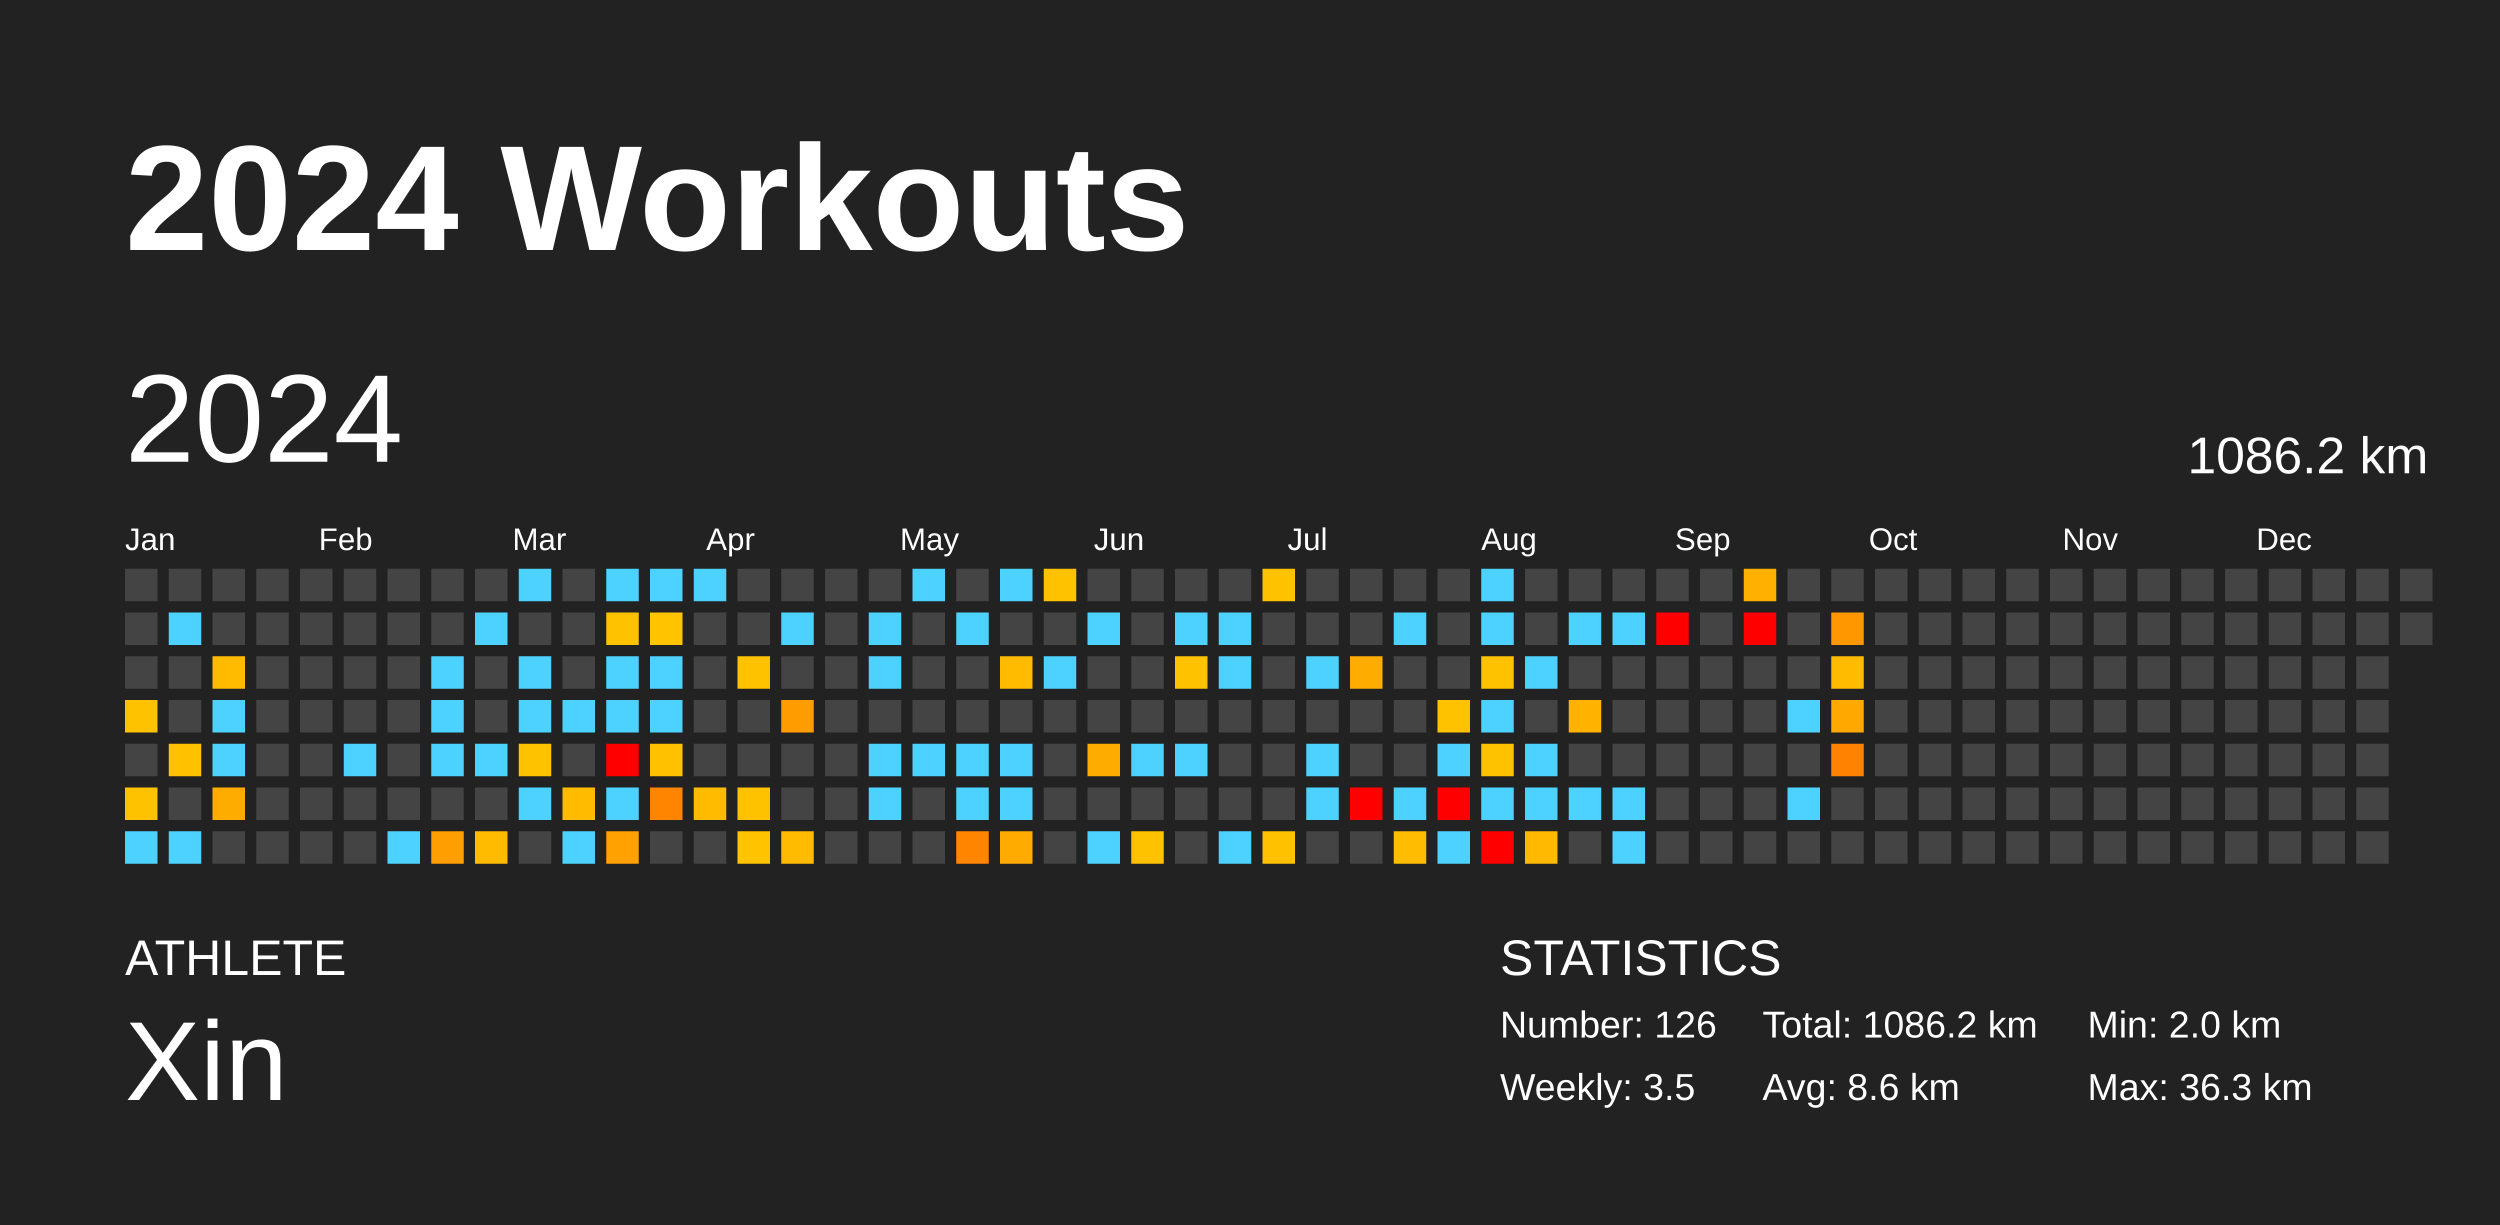
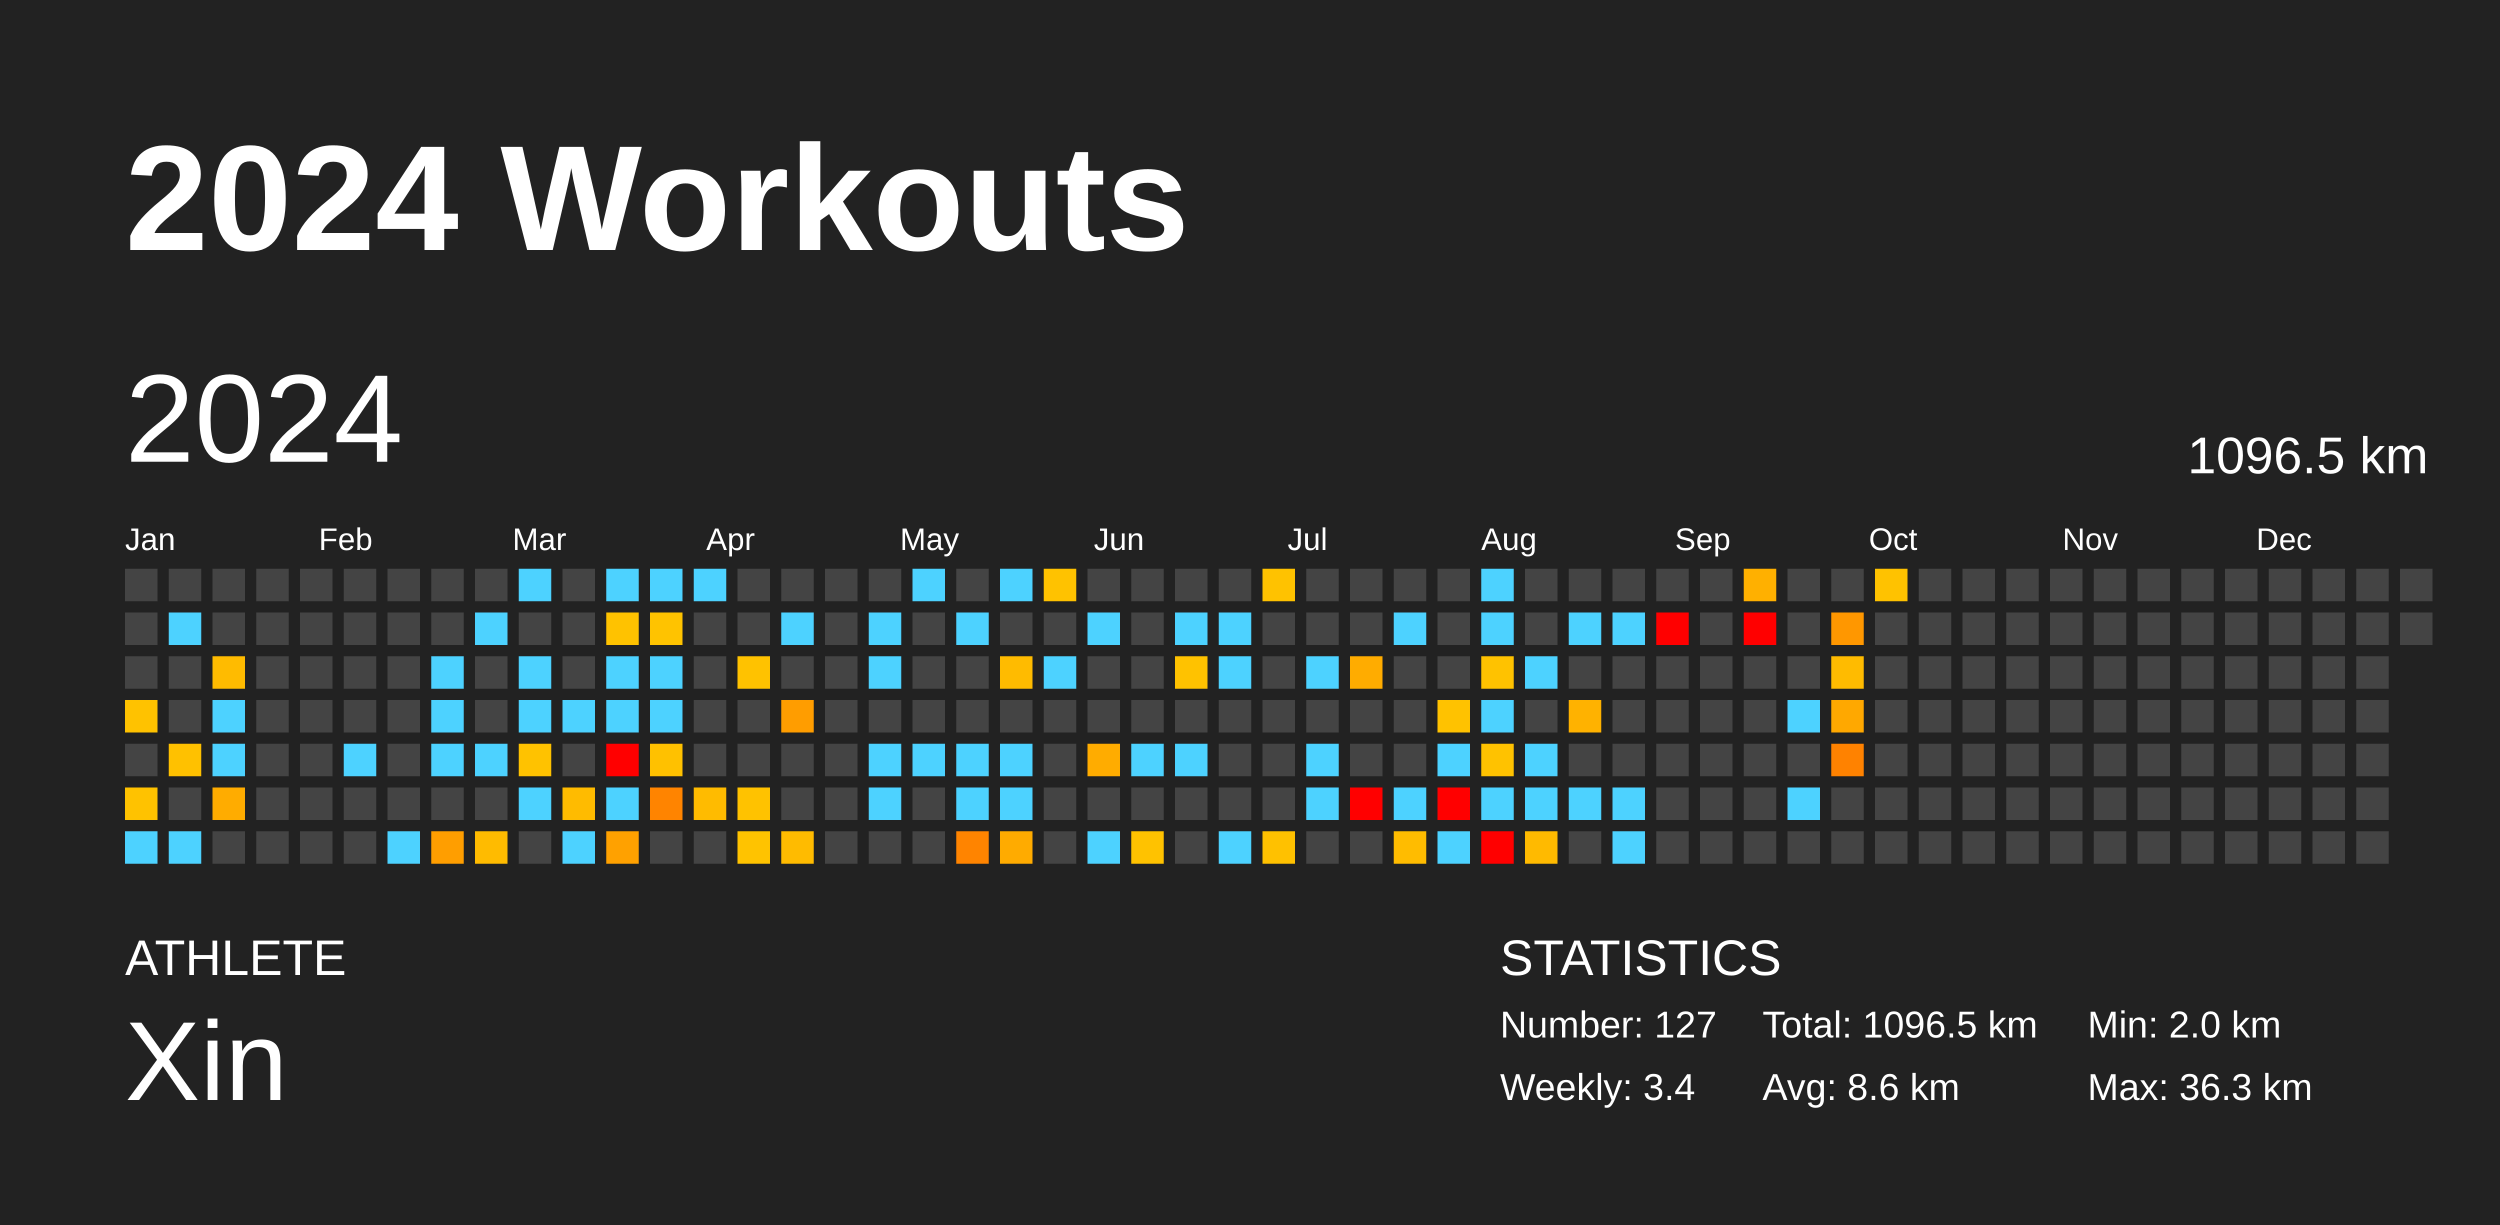
<svg xmlns="http://www.w3.org/2000/svg" baseProfile="full" height="98mm" version="1.1" viewBox="0,0,200,98" width="200mm">
  <defs />
  <rect fill="#222222" height="98" width="200" x="0" y="0" />
  <text fill="#FFFFFF" style="font-size:12px; font-family:Arial; font-weight:bold;" x="10" y="20">2024 Workouts</text>
  <text fill="#FFFFFF" style="font-size:4px; font-family:Arial" x="10" y="78">ATHLETE</text>
  <text fill="#FFFFFF" style="font-size:9px; font-family:Arial" x="10" y="88">Xin</text>
  <text fill="#FFFFFF" style="font-size:4px; font-family:Arial" x="120" y="78">STATISTICS</text>
-   <text fill="#FFFFFF" style="font-size:3px; font-family:Arial" x="120" y="83">Number: 126</text>
-   <text fill="#FFFFFF" style="font-size:3px; font-family:Arial" x="120" y="88">Weekly: 3.5</text>
-   <text fill="#FFFFFF" style="font-size:3px; font-family:Arial" x="141" y="83">Total: 1086.2 km</text>
+   <text fill="#FFFFFF" style="font-size:3px; font-family:Arial" x="120" y="83">Number: 127</text>
+   <text fill="#FFFFFF" style="font-size:3px; font-family:Arial" x="120" y="88">Weekly: 3.4</text>
+   <text fill="#FFFFFF" style="font-size:3px; font-family:Arial" x="141" y="83">Total: 1096.5 km</text>
  <text fill="#FFFFFF" style="font-size:3px; font-family:Arial" x="141" y="88">Avg: 8.6 km</text>
  <text fill="#FFFFFF" style="font-size:3px; font-family:Arial" x="167" y="83">Min: 2.0 km</text>
  <text fill="#FFFFFF" style="font-size:3px; font-family:Arial" x="167" y="88">Max: 36.3 km</text>
  <text dominant-baseline="hanging" fill="#FFFFFF" style="font-size:10.0px; font-family:Arial;" x="10" y="30">2024</text>
-   <text dominant-baseline="hanging" fill="#FFFFFF" style="font-size:4.125px; font-family:Arial;" x="175" y="35">1086.2 km</text>
+   <text dominant-baseline="hanging" fill="#FFFFFF" style="font-size:4.125px; font-family:Arial;" x="175" y="35">1096.5 km</text>
  <text fill="#FFFFFF" style="font-size:2.5px; font-family:Arial" x="10.0" y="44">Jan</text>
  <text fill="#FFFFFF" style="font-size:2.5px; font-family:Arial" x="25.5" y="44">Feb</text>
  <text fill="#FFFFFF" style="font-size:2.5px; font-family:Arial" x="41.0" y="44">Mar</text>
  <text fill="#FFFFFF" style="font-size:2.5px; font-family:Arial" x="56.5" y="44">Apr</text>
  <text fill="#FFFFFF" style="font-size:2.5px; font-family:Arial" x="72.0" y="44">May</text>
  <text fill="#FFFFFF" style="font-size:2.5px; font-family:Arial" x="87.5" y="44">Jun</text>
  <text fill="#FFFFFF" style="font-size:2.5px; font-family:Arial" x="103.0" y="44">Jul</text>
  <text fill="#FFFFFF" style="font-size:2.5px; font-family:Arial" x="118.5" y="44">Aug</text>
  <text fill="#FFFFFF" style="font-size:2.5px; font-family:Arial" x="134.0" y="44">Sep</text>
  <text fill="#FFFFFF" style="font-size:2.5px; font-family:Arial" x="149.5" y="44">Oct</text>
  <text fill="#FFFFFF" style="font-size:2.5px; font-family:Arial" x="165.0" y="44">Nov</text>
  <text fill="#FFFFFF" style="font-size:2.5px; font-family:Arial" x="180.5" y="44">Dec</text>
  <rect fill="#444444" height="2.6" width="2.6" x="10.0" y="45.5" />
  <rect fill="#444444" height="2.6" width="2.6" x="10.0" y="49.0" />
  <rect fill="#444444" height="2.6" width="2.6" x="10.0" y="52.5" />
  <rect fill="#ffc200" height="2.6" width="2.6" x="10.0" y="56.0" />
  <rect fill="#444444" height="2.6" width="2.6" x="10.0" y="59.5" />
  <rect fill="#ffc200" height="2.6" width="2.6" x="10.0" y="63.0" />
  <rect fill="#4dd2ff" height="2.6" width="2.6" x="10.0" y="66.5" />
  <rect fill="#444444" height="2.6" width="2.6" x="13.5" y="45.5" />
  <rect fill="#4dd2ff" height="2.6" width="2.6" x="13.5" y="49.0" />
  <rect fill="#444444" height="2.6" width="2.6" x="13.5" y="52.5" />
  <rect fill="#444444" height="2.6" width="2.6" x="13.5" y="56.0" />
  <rect fill="#ffc100" height="2.6" width="2.6" x="13.5" y="59.5" />
  <rect fill="#444444" height="2.6" width="2.6" x="13.5" y="63.0" />
  <rect fill="#4dd2ff" height="2.6" width="2.6" x="13.5" y="66.5" />
  <rect fill="#444444" height="2.6" width="2.6" x="17.0" y="45.5" />
  <rect fill="#444444" height="2.6" width="2.6" x="17.0" y="49.0" />
  <rect fill="#ffbb00" height="2.6" width="2.6" x="17.0" y="52.5" />
  <rect fill="#4dd2ff" height="2.6" width="2.6" x="17.0" y="56.0" />
  <rect fill="#4dd2ff" height="2.6" width="2.6" x="17.0" y="59.5" />
  <rect fill="#ffac00" height="2.6" width="2.6" x="17.0" y="63.0" />
  <rect fill="#444444" height="2.6" width="2.6" x="17.0" y="66.5" />
  <rect fill="#444444" height="2.6" width="2.6" x="20.5" y="45.5" />
  <rect fill="#444444" height="2.6" width="2.6" x="20.5" y="49.0" />
  <rect fill="#444444" height="2.6" width="2.6" x="20.5" y="52.5" />
  <rect fill="#444444" height="2.6" width="2.6" x="20.5" y="56.0" />
  <rect fill="#444444" height="2.6" width="2.6" x="20.5" y="59.5" />
  <rect fill="#444444" height="2.6" width="2.6" x="20.5" y="63.0" />
  <rect fill="#444444" height="2.6" width="2.6" x="20.5" y="66.5" />
  <rect fill="#444444" height="2.6" width="2.6" x="24.0" y="45.5" />
  <rect fill="#444444" height="2.6" width="2.6" x="24.0" y="49.0" />
  <rect fill="#444444" height="2.6" width="2.6" x="24.0" y="52.5" />
  <rect fill="#444444" height="2.6" width="2.6" x="24.0" y="56.0" />
  <rect fill="#444444" height="2.6" width="2.6" x="24.0" y="59.5" />
  <rect fill="#444444" height="2.6" width="2.6" x="24.0" y="63.0" />
  <rect fill="#444444" height="2.6" width="2.6" x="24.0" y="66.5" />
  <rect fill="#444444" height="2.6" width="2.6" x="27.5" y="45.5" />
  <rect fill="#444444" height="2.6" width="2.6" x="27.5" y="49.0" />
  <rect fill="#444444" height="2.6" width="2.6" x="27.5" y="52.5" />
  <rect fill="#444444" height="2.6" width="2.6" x="27.5" y="56.0" />
  <rect fill="#4dd2ff" height="2.6" width="2.6" x="27.5" y="59.5" />
  <rect fill="#444444" height="2.6" width="2.6" x="27.5" y="63.0" />
  <rect fill="#444444" height="2.6" width="2.6" x="27.5" y="66.5" />
  <rect fill="#444444" height="2.6" width="2.6" x="31.0" y="45.5" />
  <rect fill="#444444" height="2.6" width="2.6" x="31.0" y="49.0" />
  <rect fill="#444444" height="2.6" width="2.6" x="31.0" y="52.5" />
  <rect fill="#444444" height="2.6" width="2.6" x="31.0" y="56.0" />
  <rect fill="#444444" height="2.6" width="2.6" x="31.0" y="59.5" />
  <rect fill="#444444" height="2.6" width="2.6" x="31.0" y="63.0" />
  <rect fill="#4dd2ff" height="2.6" width="2.6" x="31.0" y="66.5" />
  <rect fill="#444444" height="2.6" width="2.6" x="34.5" y="45.5" />
  <rect fill="#444444" height="2.6" width="2.6" x="34.5" y="49.0" />
  <rect fill="#4dd2ff" height="2.6" width="2.6" x="34.5" y="52.5" />
  <rect fill="#4dd2ff" height="2.6" width="2.6" x="34.5" y="56.0" />
  <rect fill="#4dd2ff" height="2.6" width="2.6" x="34.5" y="59.5" />
  <rect fill="#444444" height="2.6" width="2.6" x="34.5" y="63.0" />
  <rect fill="#ff9e00" height="2.6" width="2.6" x="34.5" y="66.5" />
  <rect fill="#444444" height="2.6" width="2.6" x="38.0" y="45.5" />
  <rect fill="#4dd2ff" height="2.6" width="2.6" x="38.0" y="49.0" />
  <rect fill="#444444" height="2.6" width="2.6" x="38.0" y="52.5" />
  <rect fill="#444444" height="2.6" width="2.6" x="38.0" y="56.0" />
  <rect fill="#4dd2ff" height="2.6" width="2.6" x="38.0" y="59.5" />
  <rect fill="#444444" height="2.6" width="2.6" x="38.0" y="63.0" />
  <rect fill="#ffbb00" height="2.6" width="2.6" x="38.0" y="66.5" />
  <rect fill="#4dd2ff" height="2.6" width="2.6" x="41.5" y="45.5" />
  <rect fill="#444444" height="2.6" width="2.6" x="41.5" y="49.0" />
  <rect fill="#4dd2ff" height="2.6" width="2.6" x="41.5" y="52.5" />
  <rect fill="#4dd2ff" height="2.6" width="2.6" x="41.5" y="56.0" />
  <rect fill="#ffc200" height="2.6" width="2.6" x="41.5" y="59.5" />
  <rect fill="#4dd2ff" height="2.6" width="2.6" x="41.5" y="63.0" />
  <rect fill="#444444" height="2.6" width="2.6" x="41.5" y="66.5" />
  <rect fill="#444444" height="2.6" width="2.6" x="45.0" y="45.5" />
  <rect fill="#444444" height="2.6" width="2.6" x="45.0" y="49.0" />
  <rect fill="#444444" height="2.6" width="2.6" x="45.0" y="52.5" />
  <rect fill="#4dd2ff" height="2.6" width="2.6" x="45.0" y="56.0" />
  <rect fill="#444444" height="2.6" width="2.6" x="45.0" y="59.5" />
  <rect fill="#ffbb00" height="2.6" width="2.6" x="45.0" y="63.0" />
  <rect fill="#4dd2ff" height="2.6" width="2.6" x="45.0" y="66.5" />
  <rect fill="#4dd2ff" height="2.6" width="2.6" x="48.5" y="45.5" />
  <rect fill="#ffc200" height="2.6" width="2.6" x="48.5" y="49.0" />
  <rect fill="#4dd2ff" height="2.6" width="2.6" x="48.5" y="52.5" />
  <rect fill="#4dd2ff" height="2.6" width="2.6" x="48.5" y="56.0" />
  <rect fill="red" height="2.6" width="2.6" x="48.5" y="59.5" />
  <rect fill="#4dd2ff" height="2.6" width="2.6" x="48.5" y="63.0" />
  <rect fill="#ffa100" height="2.6" width="2.6" x="48.5" y="66.5" />
  <rect fill="#4dd2ff" height="2.6" width="2.6" x="52.0" y="45.5" />
  <rect fill="#ffc300" height="2.6" width="2.6" x="52.0" y="49.0" />
  <rect fill="#4dd2ff" height="2.6" width="2.6" x="52.0" y="52.5" />
  <rect fill="#4dd2ff" height="2.6" width="2.6" x="52.0" y="56.0" />
  <rect fill="#ffc100" height="2.6" width="2.6" x="52.0" y="59.5" />
  <rect fill="#ff8400" height="2.6" width="2.6" x="52.0" y="63.0" />
  <rect fill="#444444" height="2.6" width="2.6" x="52.0" y="66.5" />
  <rect fill="#4dd2ff" height="2.6" width="2.6" x="55.5" y="45.5" />
  <rect fill="#444444" height="2.6" width="2.6" x="55.5" y="49.0" />
  <rect fill="#444444" height="2.6" width="2.6" x="55.5" y="52.5" />
  <rect fill="#444444" height="2.6" width="2.6" x="55.5" y="56.0" />
  <rect fill="#444444" height="2.6" width="2.6" x="55.5" y="59.5" />
  <rect fill="#ffbb00" height="2.6" width="2.6" x="55.5" y="63.0" />
  <rect fill="#444444" height="2.6" width="2.6" x="55.5" y="66.5" />
  <rect fill="#444444" height="2.6" width="2.6" x="59.0" y="45.5" />
  <rect fill="#444444" height="2.6" width="2.6" x="59.0" y="49.0" />
  <rect fill="#ffc200" height="2.6" width="2.6" x="59.0" y="52.5" />
  <rect fill="#444444" height="2.6" width="2.6" x="59.0" y="56.0" />
  <rect fill="#444444" height="2.6" width="2.6" x="59.0" y="59.5" />
  <rect fill="#ffc200" height="2.6" width="2.6" x="59.0" y="63.0" />
  <rect fill="#ffc300" height="2.6" width="2.6" x="59.0" y="66.5" />
  <rect fill="#444444" height="2.6" width="2.6" x="62.5" y="45.5" />
  <rect fill="#4dd2ff" height="2.6" width="2.6" x="62.5" y="49.0" />
  <rect fill="#444444" height="2.6" width="2.6" x="62.5" y="52.5" />
  <rect fill="#ff9d00" height="2.6" width="2.6" x="62.5" y="56.0" />
  <rect fill="#444444" height="2.6" width="2.6" x="62.5" y="59.5" />
  <rect fill="#444444" height="2.6" width="2.6" x="62.5" y="63.0" />
  <rect fill="#ffbb00" height="2.6" width="2.6" x="62.5" y="66.5" />
  <rect fill="#444444" height="2.6" width="2.6" x="66.0" y="45.5" />
  <rect fill="#444444" height="2.6" width="2.6" x="66.0" y="49.0" />
  <rect fill="#444444" height="2.6" width="2.6" x="66.0" y="52.5" />
  <rect fill="#444444" height="2.6" width="2.6" x="66.0" y="56.0" />
  <rect fill="#444444" height="2.6" width="2.6" x="66.0" y="59.5" />
  <rect fill="#444444" height="2.6" width="2.6" x="66.0" y="63.0" />
  <rect fill="#444444" height="2.6" width="2.6" x="66.0" y="66.5" />
  <rect fill="#444444" height="2.6" width="2.6" x="69.5" y="45.5" />
  <rect fill="#4dd2ff" height="2.6" width="2.6" x="69.5" y="49.0" />
  <rect fill="#4dd2ff" height="2.6" width="2.6" x="69.5" y="52.5" />
  <rect fill="#444444" height="2.6" width="2.6" x="69.5" y="56.0" />
  <rect fill="#4dd2ff" height="2.6" width="2.6" x="69.5" y="59.5" />
  <rect fill="#4dd2ff" height="2.6" width="2.6" x="69.5" y="63.0" />
  <rect fill="#444444" height="2.6" width="2.6" x="69.5" y="66.5" />
  <rect fill="#4dd2ff" height="2.6" width="2.6" x="73.0" y="45.5" />
  <rect fill="#444444" height="2.6" width="2.6" x="73.0" y="49.0" />
  <rect fill="#444444" height="2.6" width="2.6" x="73.0" y="52.5" />
  <rect fill="#444444" height="2.6" width="2.6" x="73.0" y="56.0" />
  <rect fill="#4dd2ff" height="2.6" width="2.6" x="73.0" y="59.5" />
  <rect fill="#444444" height="2.6" width="2.6" x="73.0" y="63.0" />
  <rect fill="#444444" height="2.6" width="2.6" x="73.0" y="66.5" />
  <rect fill="#444444" height="2.6" width="2.6" x="76.5" y="45.5" />
  <rect fill="#4dd2ff" height="2.6" width="2.6" x="76.5" y="49.0" />
  <rect fill="#444444" height="2.6" width="2.6" x="76.5" y="52.5" />
  <rect fill="#444444" height="2.6" width="2.6" x="76.5" y="56.0" />
  <rect fill="#4dd2ff" height="2.6" width="2.6" x="76.5" y="59.5" />
  <rect fill="#4dd2ff" height="2.6" width="2.6" x="76.5" y="63.0" />
  <rect fill="#ff8400" height="2.6" width="2.6" x="76.5" y="66.5" />
  <rect fill="#4dd2ff" height="2.6" width="2.6" x="80.0" y="45.5" />
  <rect fill="#444444" height="2.6" width="2.6" x="80.0" y="49.0" />
  <rect fill="#ffbb00" height="2.6" width="2.6" x="80.0" y="52.5" />
  <rect fill="#444444" height="2.6" width="2.6" x="80.0" y="56.0" />
  <rect fill="#4dd2ff" height="2.6" width="2.6" x="80.0" y="59.5" />
  <rect fill="#4dd2ff" height="2.6" width="2.6" x="80.0" y="63.0" />
  <rect fill="#ffab00" height="2.6" width="2.6" x="80.0" y="66.5" />
  <rect fill="#ffc200" height="2.6" width="2.6" x="83.5" y="45.5" />
  <rect fill="#444444" height="2.6" width="2.6" x="83.5" y="49.0" />
  <rect fill="#4dd2ff" height="2.6" width="2.6" x="83.5" y="52.5" />
  <rect fill="#444444" height="2.6" width="2.6" x="83.5" y="56.0" />
  <rect fill="#444444" height="2.6" width="2.6" x="83.5" y="59.5" />
  <rect fill="#444444" height="2.6" width="2.6" x="83.5" y="63.0" />
  <rect fill="#444444" height="2.6" width="2.6" x="83.5" y="66.5" />
  <rect fill="#444444" height="2.6" width="2.6" x="87.0" y="45.5" />
  <rect fill="#4dd2ff" height="2.6" width="2.6" x="87.0" y="49.0" />
  <rect fill="#444444" height="2.6" width="2.6" x="87.0" y="52.5" />
  <rect fill="#444444" height="2.6" width="2.6" x="87.0" y="56.0" />
  <rect fill="#ffac00" height="2.6" width="2.6" x="87.0" y="59.5" />
  <rect fill="#444444" height="2.6" width="2.6" x="87.0" y="63.0" />
  <rect fill="#4dd2ff" height="2.6" width="2.6" x="87.0" y="66.5" />
  <rect fill="#444444" height="2.6" width="2.6" x="90.5" y="45.5" />
  <rect fill="#444444" height="2.6" width="2.6" x="90.5" y="49.0" />
  <rect fill="#444444" height="2.6" width="2.6" x="90.5" y="52.5" />
  <rect fill="#444444" height="2.6" width="2.6" x="90.5" y="56.0" />
  <rect fill="#4dd2ff" height="2.6" width="2.6" x="90.5" y="59.5" />
  <rect fill="#444444" height="2.6" width="2.6" x="90.5" y="63.0" />
  <rect fill="#ffc200" height="2.6" width="2.6" x="90.5" y="66.5" />
  <rect fill="#444444" height="2.6" width="2.6" x="94.0" y="45.5" />
  <rect fill="#4dd2ff" height="2.6" width="2.6" x="94.0" y="49.0" />
  <rect fill="#ffc200" height="2.6" width="2.6" x="94.0" y="52.5" />
  <rect fill="#444444" height="2.6" width="2.6" x="94.0" y="56.0" />
  <rect fill="#4dd2ff" height="2.6" width="2.6" x="94.0" y="59.5" />
  <rect fill="#444444" height="2.6" width="2.6" x="94.0" y="63.0" />
  <rect fill="#444444" height="2.6" width="2.6" x="94.0" y="66.5" />
  <rect fill="#444444" height="2.6" width="2.6" x="97.5" y="45.5" />
  <rect fill="#4dd2ff" height="2.6" width="2.6" x="97.5" y="49.0" />
  <rect fill="#4dd2ff" height="2.6" width="2.6" x="97.5" y="52.5" />
  <rect fill="#444444" height="2.6" width="2.6" x="97.5" y="56.0" />
  <rect fill="#444444" height="2.6" width="2.6" x="97.5" y="59.5" />
  <rect fill="#444444" height="2.6" width="2.6" x="97.5" y="63.0" />
  <rect fill="#4dd2ff" height="2.6" width="2.6" x="97.5" y="66.5" />
  <rect fill="#ffc200" height="2.6" width="2.6" x="101.0" y="45.5" />
  <rect fill="#444444" height="2.6" width="2.6" x="101.0" y="49.0" />
  <rect fill="#444444" height="2.6" width="2.6" x="101.0" y="52.5" />
  <rect fill="#444444" height="2.6" width="2.6" x="101.0" y="56.0" />
  <rect fill="#444444" height="2.6" width="2.6" x="101.0" y="59.5" />
  <rect fill="#444444" height="2.6" width="2.6" x="101.0" y="63.0" />
  <rect fill="#ffc100" height="2.6" width="2.6" x="101.0" y="66.5" />
  <rect fill="#444444" height="2.6" width="2.6" x="104.5" y="45.5" />
  <rect fill="#444444" height="2.6" width="2.6" x="104.5" y="49.0" />
  <rect fill="#4dd2ff" height="2.6" width="2.6" x="104.5" y="52.5" />
  <rect fill="#444444" height="2.6" width="2.6" x="104.5" y="56.0" />
  <rect fill="#4dd2ff" height="2.6" width="2.6" x="104.5" y="59.5" />
  <rect fill="#4dd2ff" height="2.6" width="2.6" x="104.5" y="63.0" />
  <rect fill="#444444" height="2.6" width="2.6" x="104.5" y="66.5" />
  <rect fill="#444444" height="2.6" width="2.6" x="108.0" y="45.5" />
  <rect fill="#444444" height="2.6" width="2.6" x="108.0" y="49.0" />
  <rect fill="#ffac00" height="2.6" width="2.6" x="108.0" y="52.5" />
  <rect fill="#444444" height="2.6" width="2.6" x="108.0" y="56.0" />
  <rect fill="#444444" height="2.6" width="2.6" x="108.0" y="59.5" />
  <rect fill="red" height="2.6" width="2.6" x="108.0" y="63.0" />
  <rect fill="#444444" height="2.6" width="2.6" x="108.0" y="66.5" />
  <rect fill="#444444" height="2.6" width="2.6" x="111.5" y="45.5" />
  <rect fill="#4dd2ff" height="2.6" width="2.6" x="111.5" y="49.0" />
  <rect fill="#444444" height="2.6" width="2.6" x="111.5" y="52.5" />
  <rect fill="#444444" height="2.6" width="2.6" x="111.5" y="56.0" />
  <rect fill="#444444" height="2.6" width="2.6" x="111.5" y="59.5" />
  <rect fill="#4dd2ff" height="2.6" width="2.6" x="111.5" y="63.0" />
  <rect fill="#ffbc00" height="2.6" width="2.6" x="111.5" y="66.5" />
  <rect fill="#444444" height="2.6" width="2.6" x="115.0" y="45.5" />
  <rect fill="#444444" height="2.6" width="2.6" x="115.0" y="49.0" />
  <rect fill="#444444" height="2.6" width="2.6" x="115.0" y="52.5" />
  <rect fill="#ffc200" height="2.6" width="2.6" x="115.0" y="56.0" />
  <rect fill="#4dd2ff" height="2.6" width="2.6" x="115.0" y="59.5" />
  <rect fill="red" height="2.6" width="2.6" x="115.0" y="63.0" />
  <rect fill="#4dd2ff" height="2.6" width="2.6" x="115.0" y="66.5" />
  <rect fill="#4dd2ff" height="2.6" width="2.6" x="118.5" y="45.5" />
  <rect fill="#4dd2ff" height="2.6" width="2.6" x="118.5" y="49.0" />
  <rect fill="#ffc200" height="2.6" width="2.6" x="118.5" y="52.5" />
  <rect fill="#4dd2ff" height="2.6" width="2.6" x="118.5" y="56.0" />
  <rect fill="#ffc200" height="2.6" width="2.6" x="118.5" y="59.5" />
  <rect fill="#4dd2ff" height="2.6" width="2.6" x="118.5" y="63.0" />
  <rect fill="red" height="2.6" width="2.6" x="118.5" y="66.5" />
  <rect fill="#444444" height="2.6" width="2.6" x="122.0" y="45.5" />
  <rect fill="#444444" height="2.6" width="2.6" x="122.0" y="49.0" />
  <rect fill="#4dd2ff" height="2.6" width="2.6" x="122.0" y="52.5" />
  <rect fill="#444444" height="2.6" width="2.6" x="122.0" y="56.0" />
  <rect fill="#4dd2ff" height="2.6" width="2.6" x="122.0" y="59.5" />
  <rect fill="#4dd2ff" height="2.6" width="2.6" x="122.0" y="63.0" />
  <rect fill="#ffba00" height="2.6" width="2.6" x="122.0" y="66.5" />
  <rect fill="#444444" height="2.6" width="2.6" x="125.5" y="45.5" />
  <rect fill="#4dd2ff" height="2.6" width="2.6" x="125.5" y="49.0" />
  <rect fill="#444444" height="2.6" width="2.6" x="125.5" y="52.5" />
  <rect fill="#ffb200" height="2.6" width="2.6" x="125.5" y="56.0" />
  <rect fill="#444444" height="2.6" width="2.6" x="125.5" y="59.5" />
  <rect fill="#4dd2ff" height="2.6" width="2.6" x="125.5" y="63.0" />
  <rect fill="#444444" height="2.6" width="2.6" x="125.5" y="66.5" />
  <rect fill="#444444" height="2.6" width="2.6" x="129.0" y="45.5" />
  <rect fill="#4dd2ff" height="2.6" width="2.6" x="129.0" y="49.0" />
  <rect fill="#444444" height="2.6" width="2.6" x="129.0" y="52.5" />
  <rect fill="#444444" height="2.6" width="2.6" x="129.0" y="56.0" />
  <rect fill="#444444" height="2.6" width="2.6" x="129.0" y="59.5" />
  <rect fill="#4dd2ff" height="2.6" width="2.6" x="129.0" y="63.0" />
  <rect fill="#4dd2ff" height="2.6" width="2.6" x="129.0" y="66.5" />
  <rect fill="#444444" height="2.6" width="2.6" x="132.5" y="45.5" />
  <rect fill="red" height="2.6" width="2.6" x="132.5" y="49.0" />
  <rect fill="#444444" height="2.6" width="2.6" x="132.5" y="52.5" />
  <rect fill="#444444" height="2.6" width="2.6" x="132.5" y="56.0" />
  <rect fill="#444444" height="2.6" width="2.6" x="132.5" y="59.5" />
  <rect fill="#444444" height="2.6" width="2.6" x="132.5" y="63.0" />
  <rect fill="#444444" height="2.6" width="2.6" x="132.5" y="66.5" />
  <rect fill="#444444" height="2.6" width="2.6" x="136.0" y="45.5" />
  <rect fill="#444444" height="2.6" width="2.6" x="136.0" y="49.0" />
  <rect fill="#444444" height="2.6" width="2.6" x="136.0" y="52.5" />
  <rect fill="#444444" height="2.6" width="2.6" x="136.0" y="56.0" />
  <rect fill="#444444" height="2.6" width="2.6" x="136.0" y="59.5" />
  <rect fill="#444444" height="2.6" width="2.6" x="136.0" y="63.0" />
  <rect fill="#444444" height="2.6" width="2.6" x="136.0" y="66.5" />
  <rect fill="#ffb000" height="2.6" width="2.6" x="139.5" y="45.5" />
  <rect fill="red" height="2.6" width="2.6" x="139.5" y="49.0" />
  <rect fill="#444444" height="2.6" width="2.6" x="139.5" y="52.5" />
  <rect fill="#444444" height="2.6" width="2.6" x="139.5" y="56.0" />
  <rect fill="#444444" height="2.6" width="2.6" x="139.5" y="59.5" />
  <rect fill="#444444" height="2.6" width="2.6" x="139.5" y="63.0" />
  <rect fill="#444444" height="2.6" width="2.6" x="139.5" y="66.5" />
  <rect fill="#444444" height="2.6" width="2.6" x="143.0" y="45.5" />
  <rect fill="#444444" height="2.6" width="2.6" x="143.0" y="49.0" />
  <rect fill="#444444" height="2.6" width="2.6" x="143.0" y="52.5" />
  <rect fill="#4dd2ff" height="2.6" width="2.6" x="143.0" y="56.0" />
  <rect fill="#444444" height="2.6" width="2.6" x="143.0" y="59.5" />
  <rect fill="#4dd2ff" height="2.6" width="2.6" x="143.0" y="63.0" />
  <rect fill="#444444" height="2.6" width="2.6" x="143.0" y="66.5" />
  <rect fill="#444444" height="2.6" width="2.6" x="146.5" y="45.5" />
  <rect fill="#ff9700" height="2.6" width="2.6" x="146.5" y="49.0" />
  <rect fill="#ffbb00" height="2.6" width="2.6" x="146.5" y="52.5" />
  <rect fill="#ffa800" height="2.6" width="2.6" x="146.5" y="56.0" />
  <rect fill="#ff8200" height="2.6" width="2.6" x="146.5" y="59.5" />
  <rect fill="#444444" height="2.6" width="2.6" x="146.5" y="63.0" />
  <rect fill="#444444" height="2.6" width="2.6" x="146.5" y="66.5" />
-   <rect fill="#444444" height="2.6" width="2.6" x="150.0" y="45.5" />
+   <rect fill="#ffc200" height="2.6" width="2.6" x="150.0" y="45.5" />
  <rect fill="#444444" height="2.6" width="2.6" x="150.0" y="49.0" />
  <rect fill="#444444" height="2.6" width="2.6" x="150.0" y="52.5" />
  <rect fill="#444444" height="2.6" width="2.6" x="150.0" y="56.0" />
  <rect fill="#444444" height="2.6" width="2.6" x="150.0" y="59.5" />
  <rect fill="#444444" height="2.6" width="2.6" x="150.0" y="63.0" />
  <rect fill="#444444" height="2.6" width="2.6" x="150.0" y="66.5" />
  <rect fill="#444444" height="2.6" width="2.6" x="153.5" y="45.5" />
  <rect fill="#444444" height="2.6" width="2.6" x="153.5" y="49.0" />
  <rect fill="#444444" height="2.6" width="2.6" x="153.5" y="52.5" />
  <rect fill="#444444" height="2.6" width="2.6" x="153.5" y="56.0" />
  <rect fill="#444444" height="2.6" width="2.6" x="153.5" y="59.5" />
  <rect fill="#444444" height="2.6" width="2.6" x="153.5" y="63.0" />
  <rect fill="#444444" height="2.6" width="2.6" x="153.5" y="66.5" />
  <rect fill="#444444" height="2.6" width="2.6" x="157.0" y="45.5" />
  <rect fill="#444444" height="2.6" width="2.6" x="157.0" y="49.0" />
  <rect fill="#444444" height="2.6" width="2.6" x="157.0" y="52.5" />
  <rect fill="#444444" height="2.6" width="2.6" x="157.0" y="56.0" />
  <rect fill="#444444" height="2.6" width="2.6" x="157.0" y="59.5" />
  <rect fill="#444444" height="2.6" width="2.6" x="157.0" y="63.0" />
  <rect fill="#444444" height="2.6" width="2.6" x="157.0" y="66.5" />
  <rect fill="#444444" height="2.6" width="2.6" x="160.5" y="45.5" />
  <rect fill="#444444" height="2.6" width="2.6" x="160.5" y="49.0" />
  <rect fill="#444444" height="2.6" width="2.6" x="160.5" y="52.5" />
  <rect fill="#444444" height="2.6" width="2.6" x="160.5" y="56.0" />
  <rect fill="#444444" height="2.6" width="2.6" x="160.5" y="59.5" />
  <rect fill="#444444" height="2.6" width="2.6" x="160.5" y="63.0" />
  <rect fill="#444444" height="2.6" width="2.6" x="160.5" y="66.5" />
  <rect fill="#444444" height="2.6" width="2.6" x="164.0" y="45.5" />
  <rect fill="#444444" height="2.6" width="2.6" x="164.0" y="49.0" />
  <rect fill="#444444" height="2.6" width="2.6" x="164.0" y="52.5" />
  <rect fill="#444444" height="2.6" width="2.6" x="164.0" y="56.0" />
  <rect fill="#444444" height="2.6" width="2.6" x="164.0" y="59.5" />
  <rect fill="#444444" height="2.6" width="2.6" x="164.0" y="63.0" />
  <rect fill="#444444" height="2.6" width="2.6" x="164.0" y="66.5" />
  <rect fill="#444444" height="2.6" width="2.6" x="167.5" y="45.5" />
  <rect fill="#444444" height="2.6" width="2.6" x="167.5" y="49.0" />
  <rect fill="#444444" height="2.6" width="2.6" x="167.5" y="52.5" />
  <rect fill="#444444" height="2.6" width="2.6" x="167.5" y="56.0" />
  <rect fill="#444444" height="2.6" width="2.6" x="167.5" y="59.5" />
  <rect fill="#444444" height="2.6" width="2.6" x="167.5" y="63.0" />
  <rect fill="#444444" height="2.6" width="2.6" x="167.5" y="66.5" />
  <rect fill="#444444" height="2.6" width="2.6" x="171.0" y="45.5" />
  <rect fill="#444444" height="2.6" width="2.6" x="171.0" y="49.0" />
  <rect fill="#444444" height="2.6" width="2.6" x="171.0" y="52.5" />
  <rect fill="#444444" height="2.6" width="2.6" x="171.0" y="56.0" />
  <rect fill="#444444" height="2.6" width="2.6" x="171.0" y="59.5" />
  <rect fill="#444444" height="2.6" width="2.6" x="171.0" y="63.0" />
  <rect fill="#444444" height="2.6" width="2.6" x="171.0" y="66.5" />
  <rect fill="#444444" height="2.6" width="2.6" x="174.5" y="45.5" />
  <rect fill="#444444" height="2.6" width="2.6" x="174.5" y="49.0" />
  <rect fill="#444444" height="2.6" width="2.6" x="174.5" y="52.5" />
  <rect fill="#444444" height="2.6" width="2.6" x="174.5" y="56.0" />
  <rect fill="#444444" height="2.6" width="2.6" x="174.5" y="59.5" />
  <rect fill="#444444" height="2.6" width="2.6" x="174.5" y="63.0" />
  <rect fill="#444444" height="2.6" width="2.6" x="174.5" y="66.5" />
  <rect fill="#444444" height="2.6" width="2.6" x="178.0" y="45.5" />
  <rect fill="#444444" height="2.6" width="2.6" x="178.0" y="49.0" />
  <rect fill="#444444" height="2.6" width="2.6" x="178.0" y="52.5" />
  <rect fill="#444444" height="2.6" width="2.6" x="178.0" y="56.0" />
  <rect fill="#444444" height="2.6" width="2.6" x="178.0" y="59.5" />
  <rect fill="#444444" height="2.6" width="2.6" x="178.0" y="63.0" />
  <rect fill="#444444" height="2.6" width="2.6" x="178.0" y="66.5" />
  <rect fill="#444444" height="2.6" width="2.6" x="181.5" y="45.5" />
  <rect fill="#444444" height="2.6" width="2.6" x="181.5" y="49.0" />
  <rect fill="#444444" height="2.6" width="2.6" x="181.5" y="52.5" />
  <rect fill="#444444" height="2.6" width="2.6" x="181.5" y="56.0" />
  <rect fill="#444444" height="2.6" width="2.6" x="181.5" y="59.5" />
  <rect fill="#444444" height="2.6" width="2.6" x="181.5" y="63.0" />
  <rect fill="#444444" height="2.6" width="2.6" x="181.5" y="66.5" />
  <rect fill="#444444" height="2.6" width="2.6" x="185.0" y="45.5" />
  <rect fill="#444444" height="2.6" width="2.6" x="185.0" y="49.0" />
  <rect fill="#444444" height="2.6" width="2.6" x="185.0" y="52.5" />
  <rect fill="#444444" height="2.6" width="2.6" x="185.0" y="56.0" />
  <rect fill="#444444" height="2.6" width="2.6" x="185.0" y="59.5" />
  <rect fill="#444444" height="2.6" width="2.6" x="185.0" y="63.0" />
  <rect fill="#444444" height="2.6" width="2.6" x="185.0" y="66.5" />
  <rect fill="#444444" height="2.6" width="2.6" x="188.5" y="45.5" />
  <rect fill="#444444" height="2.6" width="2.6" x="188.5" y="49.0" />
  <rect fill="#444444" height="2.6" width="2.6" x="188.5" y="52.5" />
  <rect fill="#444444" height="2.6" width="2.6" x="188.5" y="56.0" />
  <rect fill="#444444" height="2.6" width="2.6" x="188.5" y="59.5" />
  <rect fill="#444444" height="2.6" width="2.6" x="188.5" y="63.0" />
  <rect fill="#444444" height="2.6" width="2.6" x="188.5" y="66.5" />
  <rect fill="#444444" height="2.6" width="2.6" x="192.0" y="45.5" />
  <rect fill="#444444" height="2.6" width="2.6" x="192.0" y="49.0" />
</svg>
